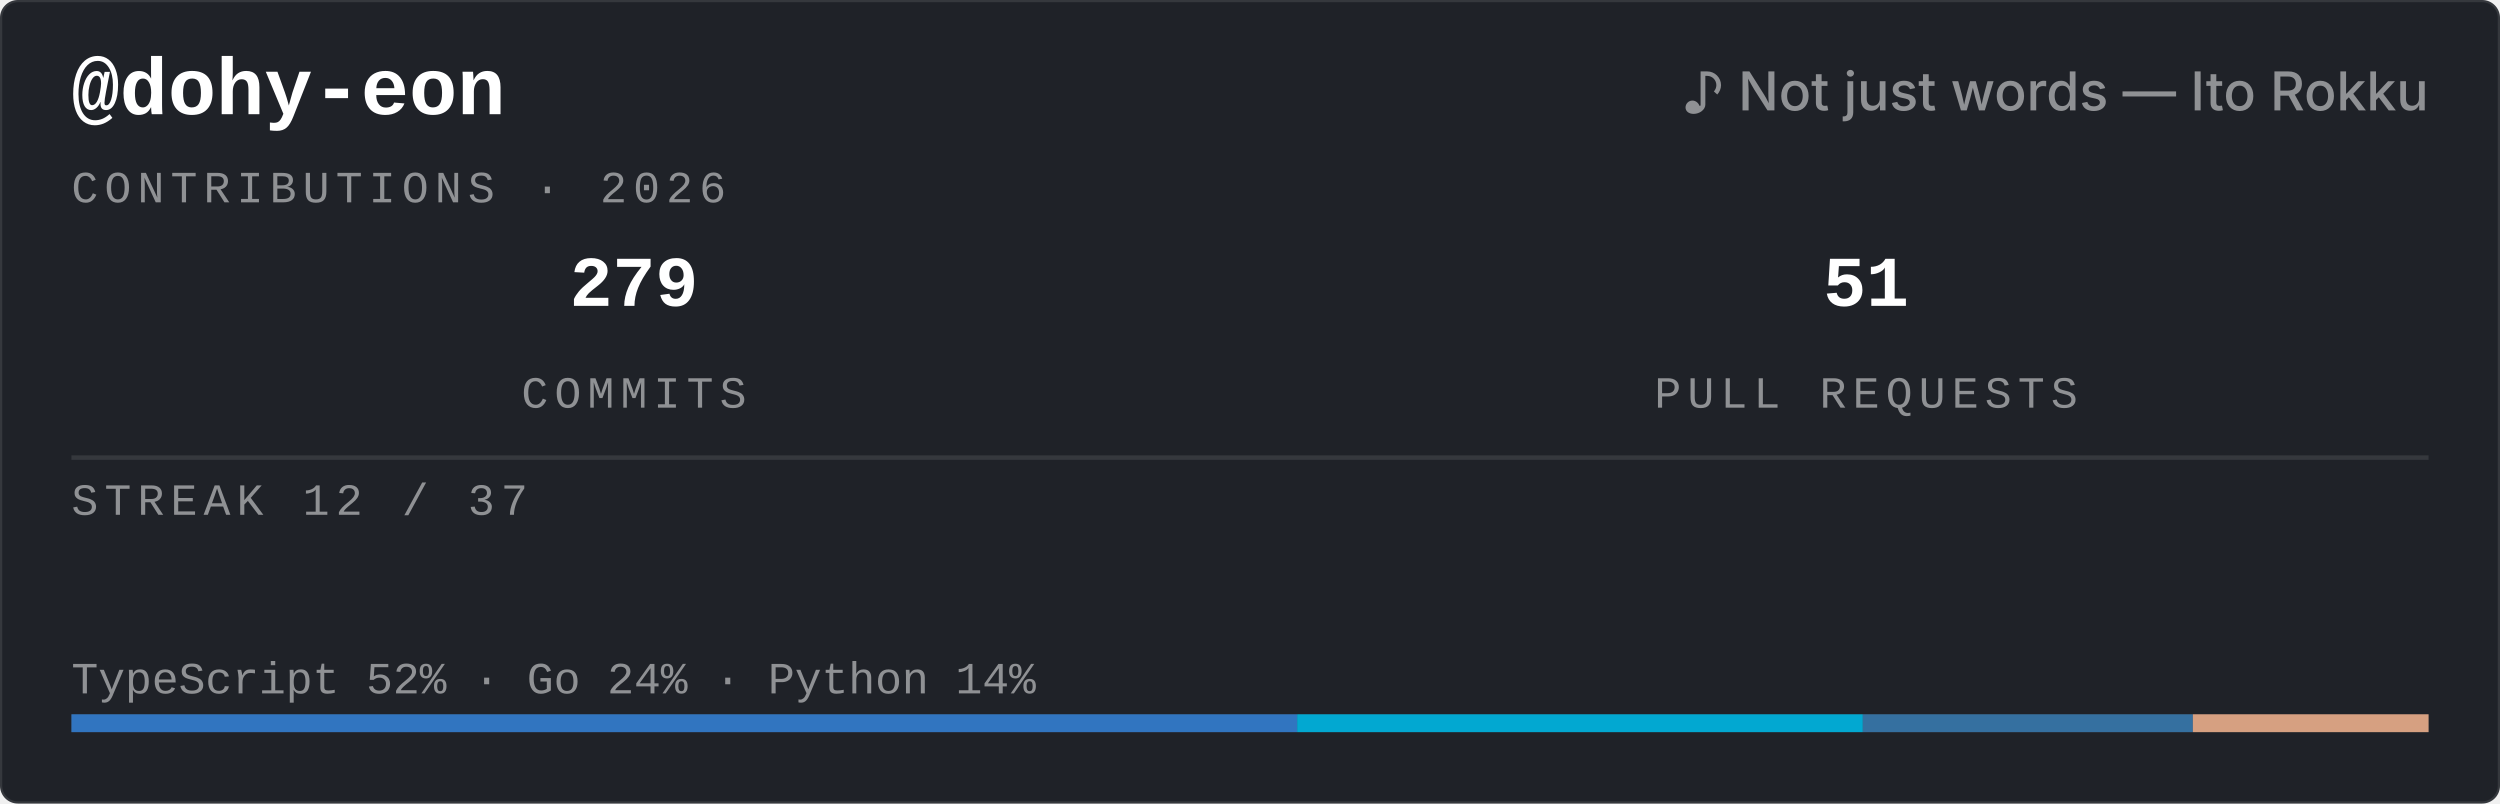
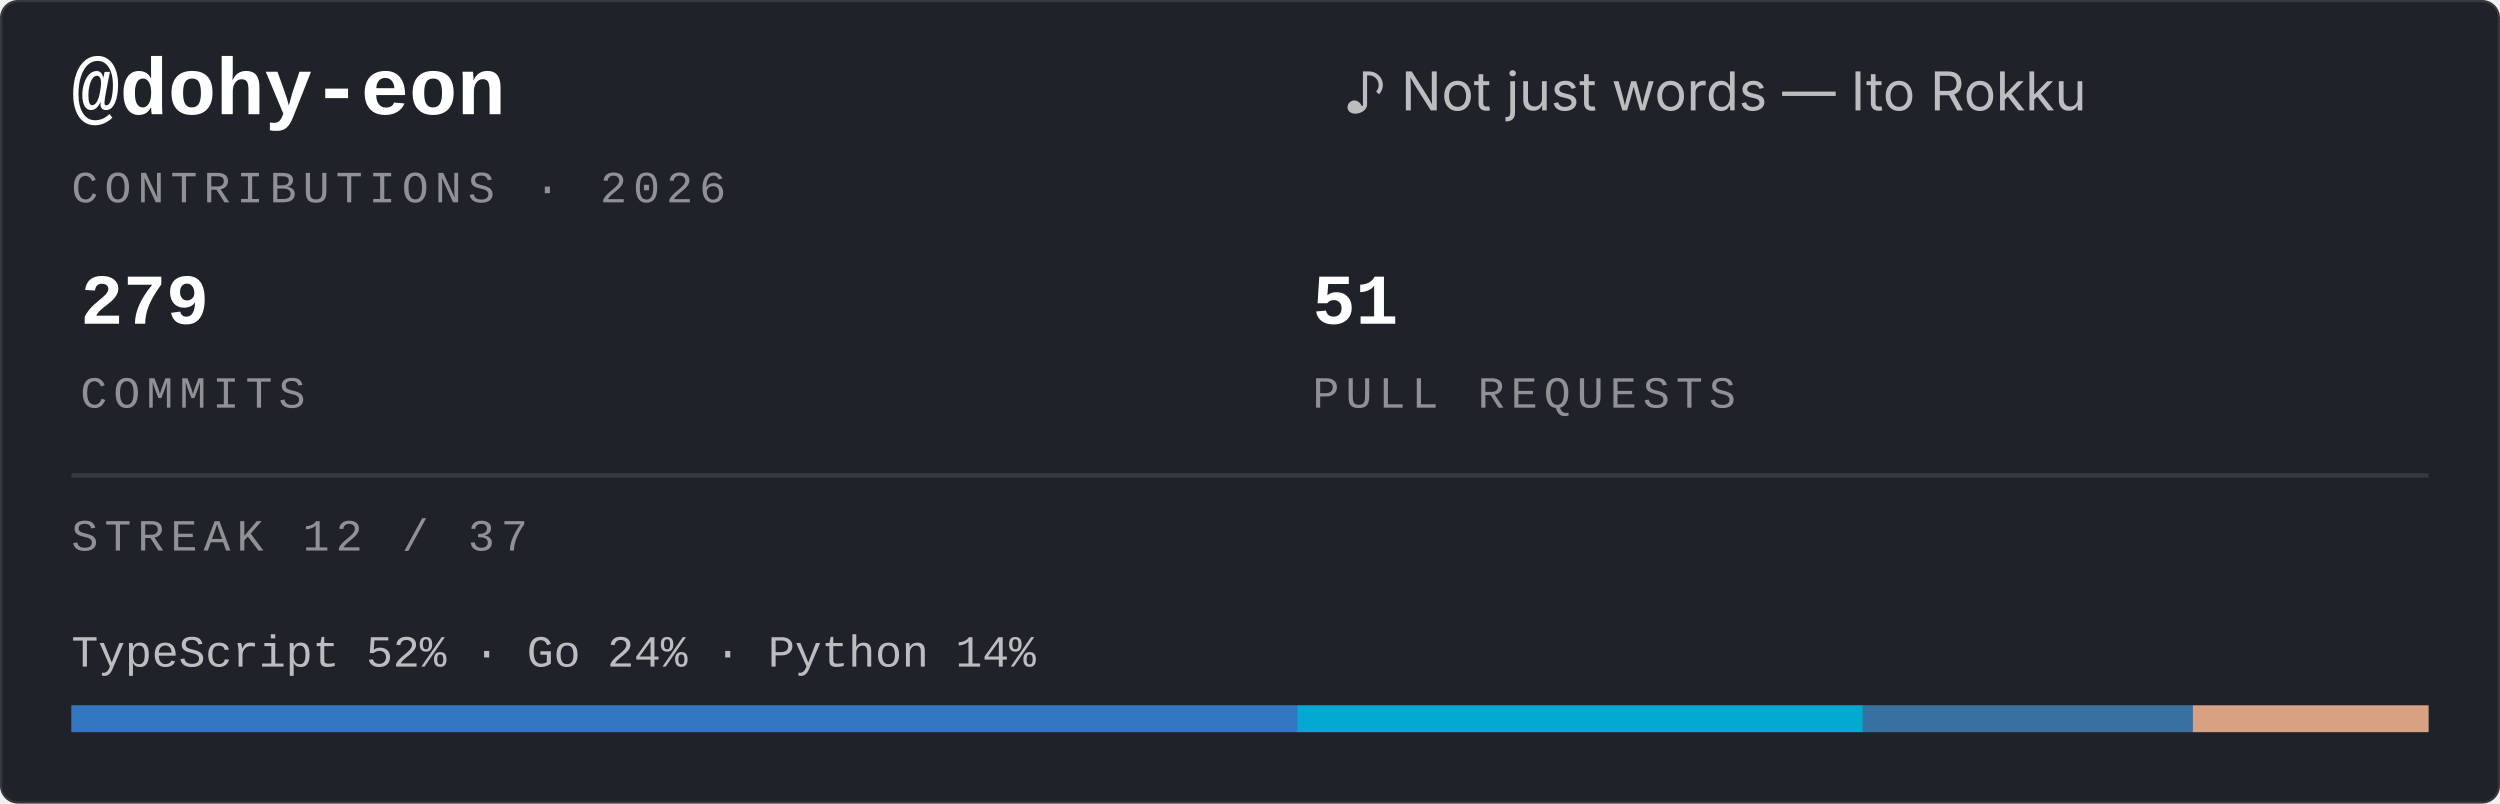
<svg xmlns="http://www.w3.org/2000/svg" width="560" height="180" viewBox="0 0 560 180" role="img" aria-label="GitHub stats">
  <style>
    
    .mono { font-family: GeistMono, ui-monospace, SFMono-Regular, Roboto Mono, Menlo, Monaco, "Liberation Mono", "DejaVu Sans Mono", "Courier New", monospace; }
    .sans { font-family: Inter, "SF Pro Display", "Avenir Next", "Helvetica Neue", "Pretendard Variable", Pretendard, "Noto Sans KR", "Apple SD Gothic Neo", "Segoe UI", Roboto, "Noto Sans", Arial, sans-serif; }
    .cap { letter-spacing: 1.4px; text-transform: uppercase; }
  
    .bodyText { font-family: Inter, "SF Pro Display", "Avenir Next", "Helvetica Neue", "Pretendard Variable", Pretendard, "Noto Sans KR", "Apple SD Gothic Neo", "Segoe UI", Roboto, "Noto Sans", Arial, sans-serif; }
  </style>
  <g>
    <rect x="0" y="0" width="560" height="180" rx="4" ry="4" fill="#1f2228" stroke="rgba(255, 255, 255, 0.10)" stroke-width="1" />
  </g>
  <g>
    <text x="16" y="16" class="mono" fill="#ffffff" font-size="18" font-weight="700" dominant-baseline="hanging">@dohy-eon</text>
-     <text x="544" y="16" class="bodyText" fill="rgba(255, 255, 255, 0.50)" font-size="12" font-weight="500" text-anchor="end" dominant-baseline="hanging">♪ Not just words — Ito Rokku</text>
+     <text x="301.12" y="16" class="bodyText" fill="rgba(255, 255, 255, 0.70)" font-size="12" font-weight="400" text-anchor="start" dominant-baseline="hanging">♪ Not just words — Ito Rokku</text>
    <text x="16" y="40" class="mono cap" fill="rgba(255, 255, 255, 0.50)" font-size="10" font-weight="500" dominant-baseline="hanging">CONTRIBUTIONS · 2026</text>
-     <text x="142" y="60" class="mono" fill="#ffffff" font-size="16" font-weight="700" text-anchor="middle" dominant-baseline="hanging">279</text>
-     <text x="142" y="86" class="mono cap" fill="rgba(255, 255, 255, 0.50)" font-size="10" font-weight="500" text-anchor="middle" dominant-baseline="hanging">COMMITS</text>
-     <text x="418" y="60" class="mono" fill="#ffffff" font-size="16" font-weight="700" text-anchor="middle" dominant-baseline="hanging">51</text>
-     <text x="418" y="86" class="mono cap" fill="rgba(255, 255, 255, 0.50)" font-size="10" font-weight="500" text-anchor="middle" dominant-baseline="hanging">PULL REQUESTS</text>
-     <rect x="16" y="102" width="528" height="1" rx="0" ry="0" fill="rgba(255, 255, 255, 0.10)" />
-     <text x="16" y="110" class="mono cap" fill="rgba(255, 255, 255, 0.50)" font-size="10" font-weight="500" dominant-baseline="hanging">STREAK 12 / 37</text>
-     <text x="16" y="150" class="mono" fill="rgba(255, 255, 255, 0.50)" font-size="10" font-weight="500" dominant-baseline="hanging">TypeScript 52% · Go 24% · Python 14%</text>
-     <rect x="16" y="160" width="528" height="4" rx="0" ry="0" fill="rgba(255, 255, 255, 0.10)" />
-     <rect x="16" y="160" width="274.56" height="4" fill="#3178c6" opacity="0.95" />
-     <rect x="290.56" y="160" width="126.72" height="4" fill="#00ADD8" opacity="0.95" />
-     <rect x="417.28" y="160" width="73.92" height="4" fill="#3572A5" opacity="0.95" />
-     <rect x="491.2" y="160" width="52.8" height="4" fill="#dea584" opacity="0.95" />
+     <text x="18" y="64" class="mono" fill="#ffffff" font-size="16" font-weight="700" text-anchor="start" dominant-baseline="hanging">279</text>
+     <text x="18" y="86" class="mono cap" fill="rgba(255, 255, 255, 0.50)" font-size="10" font-weight="500" text-anchor="start" dominant-baseline="hanging">COMMITS</text>
+     <text x="294" y="64" class="mono" fill="#ffffff" font-size="16" font-weight="700" text-anchor="start" dominant-baseline="hanging">51</text>
+     <text x="294" y="86" class="mono cap" fill="rgba(255, 255, 255, 0.50)" font-size="10" font-weight="500" text-anchor="start" dominant-baseline="hanging">PULL REQUESTS</text>
+     <rect x="16" y="106" width="528" height="1" rx="0" ry="0" fill="rgba(255, 255, 255, 0.10)" />
+     <text x="16" y="118" class="mono cap" fill="rgba(255, 255, 255, 0.50)" font-size="10" font-weight="500" dominant-baseline="hanging">STREAK 12 / 37</text>
+     <text x="16" y="144" class="mono" fill="rgba(255, 255, 255, 0.70)" font-size="10" font-weight="400" dominant-baseline="hanging">TypeScript 52% · Go 24% · Python 14%</text>
+     <rect x="16" y="158" width="528" height="6" rx="0" ry="0" fill="rgba(255, 255, 255, 0.20)" />
+     <rect x="16" y="158" width="274.56" height="6" fill="#3178c6" opacity="0.95" />
+     <rect x="290.56" y="158" width="126.72" height="6" fill="#00ADD8" opacity="0.95" />
+     <rect x="417.28" y="158" width="73.92" height="6" fill="#3572A5" opacity="0.95" />
+     <rect x="491.2" y="158" width="52.8" height="6" fill="#dea584" opacity="0.95" />
  </g>
</svg>
